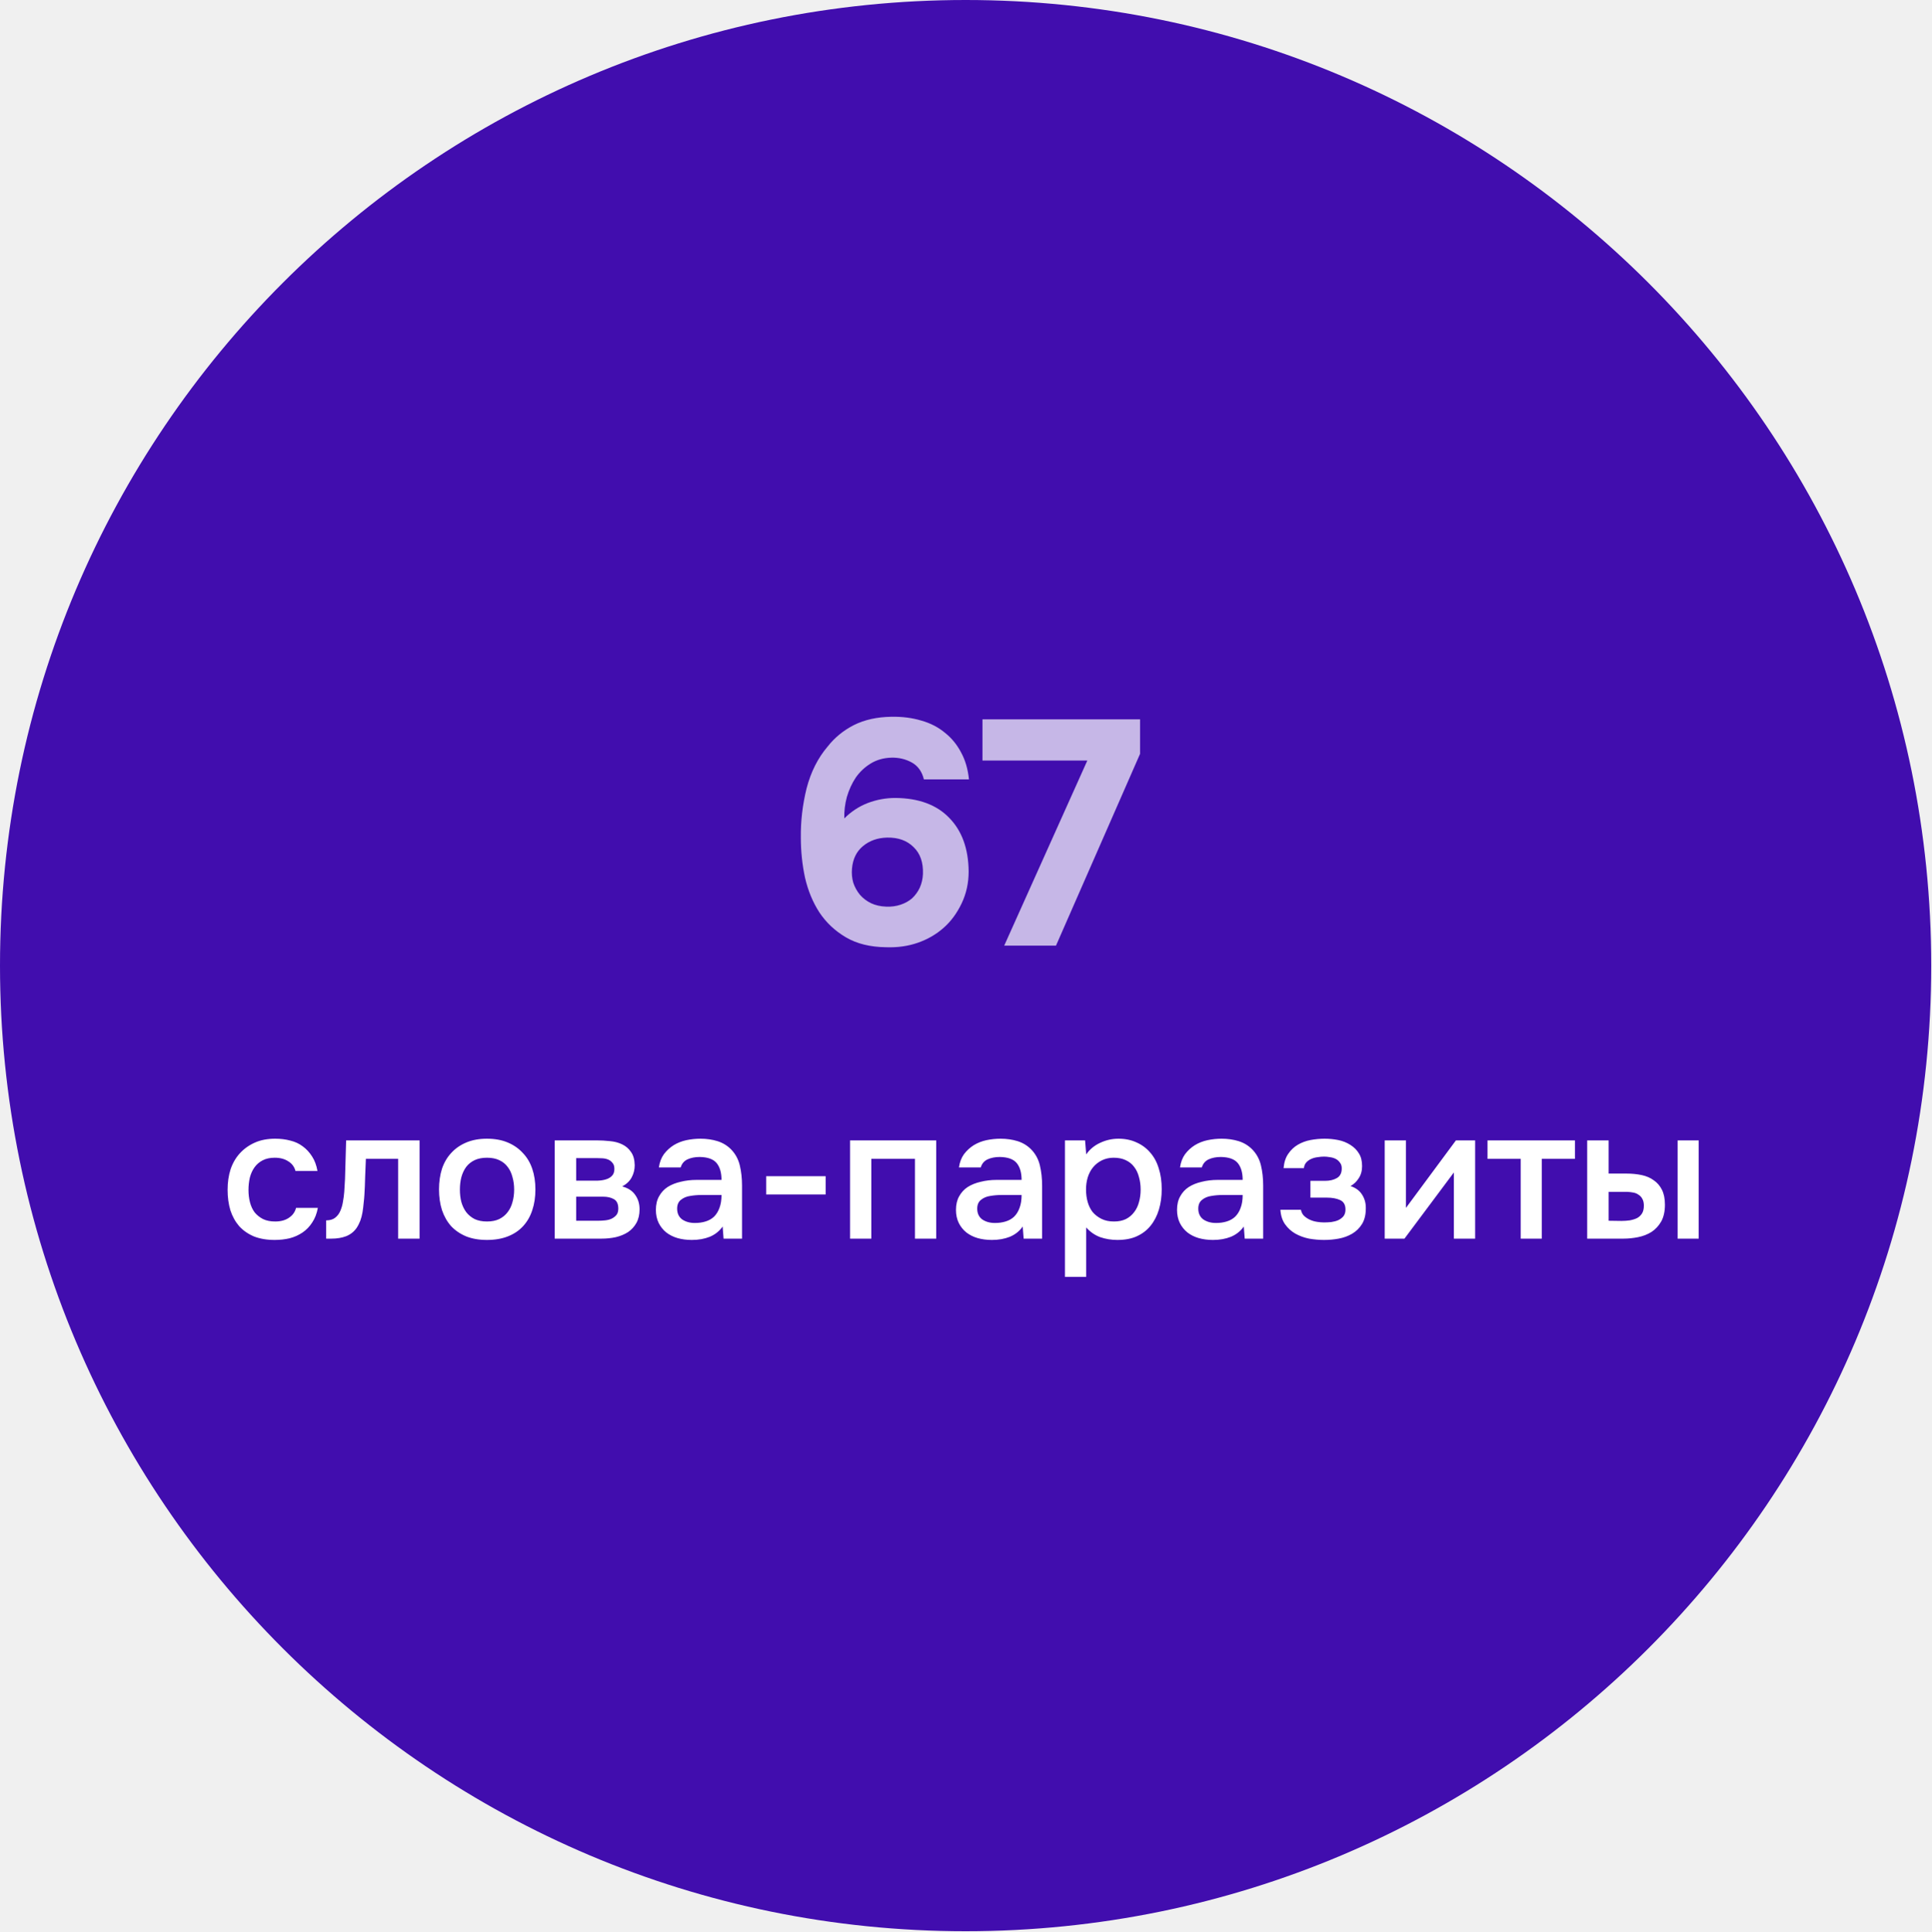
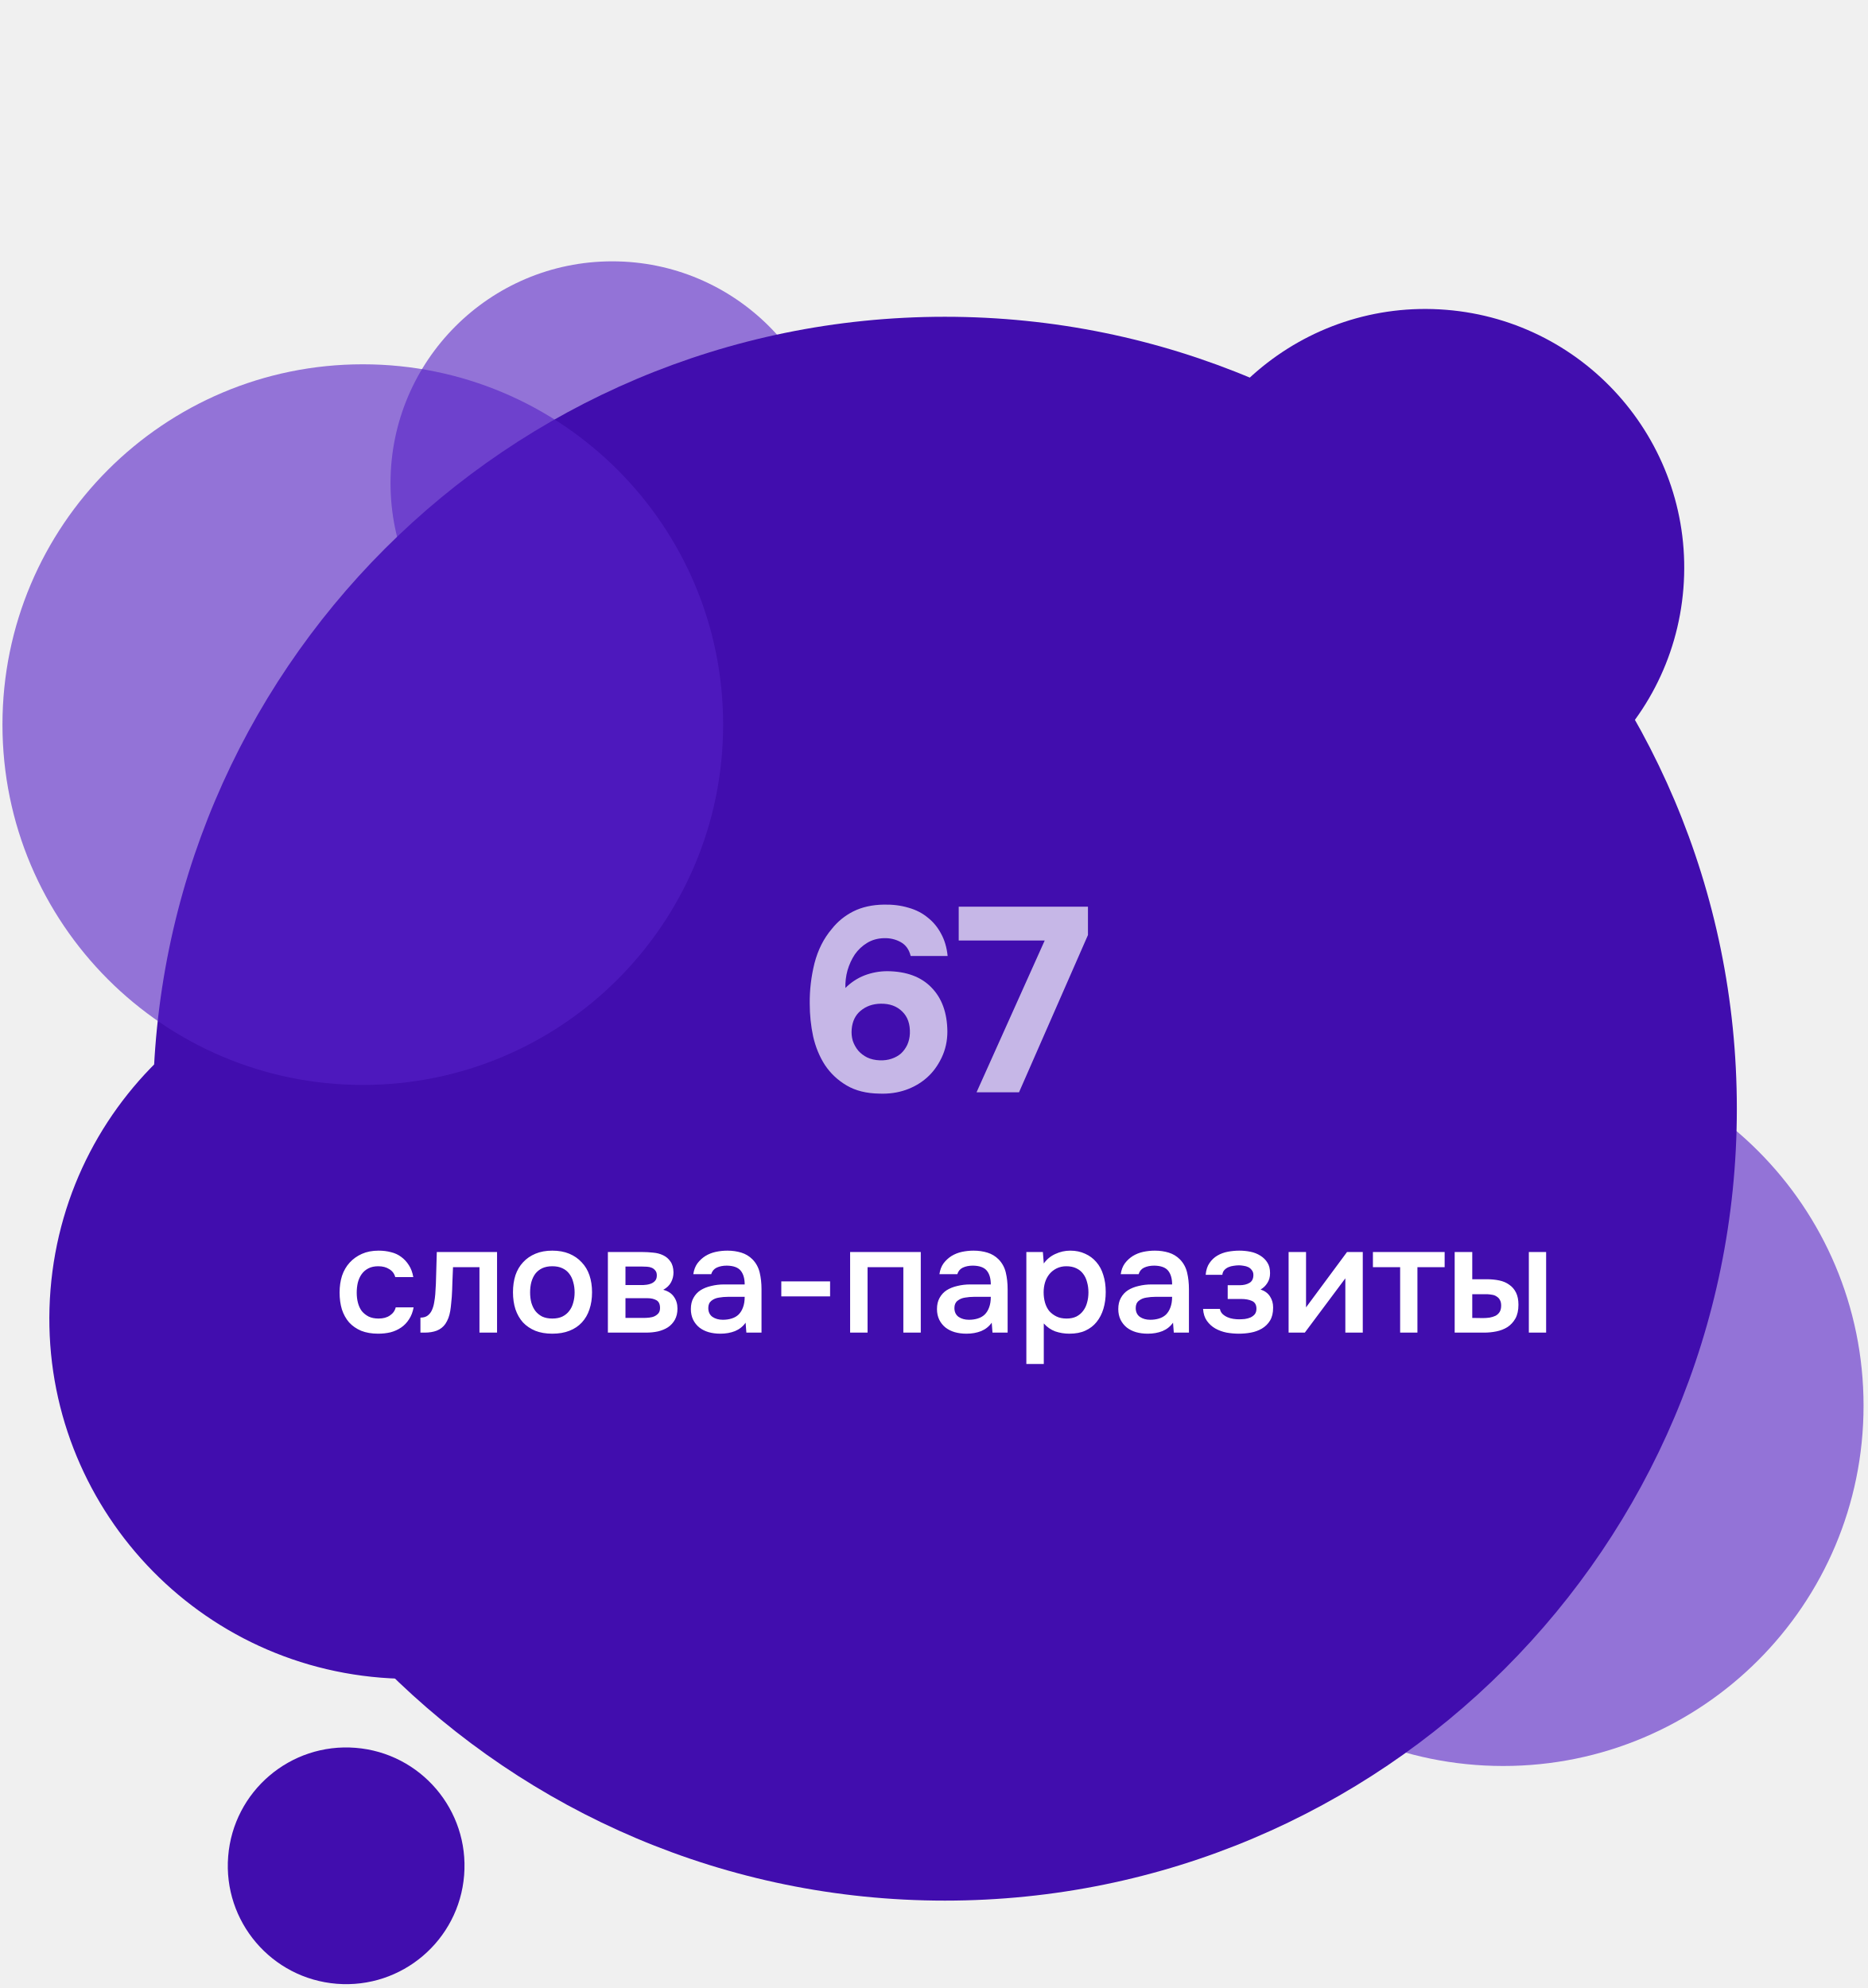
- <svg xmlns="http://www.w3.org/2000/svg" width="145" height="145" viewBox="0 0 145 145" fill="none">
-   <rect width="145" height="145" rx="72.5" fill="#410DAE" />
-   <path d="M69.368 58.52C69.224 57.928 68.92 57.504 68.456 57.248C67.992 56.992 67.48 56.872 66.92 56.888C66.344 56.904 65.832 57.048 65.384 57.32C64.936 57.592 64.56 57.944 64.256 58.376C63.968 58.808 63.744 59.296 63.584 59.84C63.44 60.368 63.376 60.904 63.392 61.448C63.904 60.936 64.488 60.552 65.144 60.296C65.816 60.04 66.512 59.912 67.232 59.912C68.976 59.928 70.32 60.424 71.264 61.4C72.224 62.376 72.712 63.72 72.728 65.432C72.728 66.296 72.552 67.096 72.2 67.832C71.848 68.568 71.4 69.176 70.856 69.656C70.296 70.152 69.648 70.528 68.912 70.784C68.176 71.04 67.376 71.152 66.512 71.12C65.328 71.104 64.328 70.856 63.512 70.376C62.696 69.896 62.032 69.272 61.52 68.504C61.024 67.736 60.664 66.864 60.44 65.888C60.232 64.912 60.128 63.912 60.128 62.888C60.112 61.656 60.256 60.424 60.56 59.192C60.88 57.96 61.408 56.912 62.144 56.048C62.672 55.376 63.328 54.84 64.112 54.44C64.912 54.04 65.848 53.832 66.92 53.816C67.736 53.8 68.488 53.896 69.176 54.104C69.864 54.296 70.464 54.608 70.976 55.04C71.456 55.424 71.848 55.904 72.152 56.48C72.472 57.056 72.672 57.736 72.752 58.52H69.368ZM66.536 68.072C66.92 68.088 67.28 68.04 67.616 67.928C67.952 67.816 68.24 67.656 68.48 67.448C68.72 67.224 68.912 66.96 69.056 66.656C69.2 66.336 69.28 65.992 69.296 65.624C69.328 64.76 69.096 64.088 68.6 63.608C68.104 63.112 67.44 62.872 66.608 62.888C65.888 62.904 65.28 63.12 64.784 63.536C64.304 63.936 64.032 64.496 63.968 65.216C63.936 65.584 63.968 65.936 64.064 66.272C64.176 66.608 64.344 66.912 64.568 67.184C64.792 67.44 65.064 67.648 65.384 67.808C65.72 67.968 66.104 68.056 66.536 68.072ZM75.398 71L81.638 57.104H73.766V54.008H85.598V56.6L79.286 71H75.398Z" fill="white" fill-opacity="0.7" />
-   <path d="M20.616 93.098C20.028 93.098 19.51 93.009 19.062 92.832C18.623 92.645 18.255 92.389 17.956 92.062C17.667 91.726 17.447 91.329 17.298 90.872C17.158 90.405 17.088 89.892 17.088 89.332C17.088 88.772 17.163 88.259 17.312 87.792C17.471 87.325 17.704 86.924 18.012 86.588C18.32 86.252 18.693 85.986 19.132 85.79C19.571 85.594 20.079 85.496 20.658 85.496C21.069 85.496 21.447 85.543 21.792 85.636C22.147 85.72 22.459 85.865 22.73 86.07C23.001 86.266 23.234 86.518 23.43 86.826C23.626 87.125 23.761 87.489 23.836 87.918H22.184C22.1 87.601 21.918 87.358 21.638 87.19C21.367 87.013 21.031 86.924 20.63 86.924C20.275 86.924 19.972 86.989 19.72 87.12C19.468 87.251 19.263 87.428 19.104 87.652C18.945 87.876 18.829 88.137 18.754 88.436C18.689 88.725 18.656 89.029 18.656 89.346C18.656 89.673 18.693 89.981 18.768 90.27C18.843 90.559 18.959 90.811 19.118 91.026C19.286 91.231 19.496 91.399 19.748 91.53C20 91.651 20.303 91.712 20.658 91.712C21.078 91.712 21.423 91.619 21.694 91.432C21.974 91.245 22.151 90.998 22.226 90.69H23.864C23.789 91.11 23.649 91.474 23.444 91.782C23.248 92.09 23.005 92.342 22.716 92.538C22.427 92.734 22.105 92.879 21.75 92.972C21.395 93.056 21.017 93.098 20.616 93.098ZM25.847 89.486C25.894 88.851 25.922 88.221 25.931 87.596C25.95 86.961 25.968 86.303 25.987 85.622H31.503V93H29.893V87.008H27.471C27.452 87.465 27.434 87.923 27.415 88.38C27.406 88.828 27.387 89.276 27.359 89.724C27.35 89.892 27.331 90.093 27.303 90.326C27.284 90.55 27.256 90.779 27.219 91.012C27.182 91.236 27.126 91.451 27.051 91.656C26.976 91.852 26.883 92.034 26.771 92.202C26.575 92.482 26.314 92.687 25.987 92.818C25.67 92.939 25.301 93 24.881 93H24.489V91.628C24.769 91.628 24.993 91.563 25.161 91.432C25.338 91.292 25.469 91.119 25.553 90.914C25.646 90.699 25.712 90.471 25.749 90.228C25.796 89.976 25.828 89.729 25.847 89.486ZM36.559 85.496C37.147 85.496 37.665 85.589 38.113 85.776C38.561 85.963 38.939 86.224 39.247 86.56C39.564 86.887 39.802 87.283 39.961 87.75C40.12 88.217 40.199 88.735 40.199 89.304C40.199 89.883 40.12 90.405 39.961 90.872C39.812 91.329 39.583 91.726 39.275 92.062C38.967 92.398 38.584 92.655 38.127 92.832C37.679 93.009 37.156 93.098 36.559 93.098C35.971 93.098 35.453 93.009 35.005 92.832C34.557 92.645 34.179 92.389 33.871 92.062C33.572 91.726 33.344 91.325 33.185 90.858C33.036 90.391 32.961 89.873 32.961 89.304C32.961 88.735 33.036 88.217 33.185 87.75C33.344 87.283 33.577 86.887 33.885 86.56C34.193 86.224 34.571 85.963 35.019 85.776C35.467 85.589 35.98 85.496 36.559 85.496ZM36.559 91.712C36.923 91.712 37.231 91.651 37.483 91.53C37.744 91.399 37.954 91.227 38.113 91.012C38.281 90.797 38.402 90.545 38.477 90.256C38.561 89.967 38.603 89.654 38.603 89.318C38.603 88.982 38.561 88.669 38.477 88.38C38.402 88.081 38.281 87.825 38.113 87.61C37.954 87.395 37.744 87.227 37.483 87.106C37.231 86.985 36.923 86.924 36.559 86.924C36.204 86.924 35.896 86.985 35.635 87.106C35.383 87.227 35.173 87.395 35.005 87.61C34.846 87.825 34.725 88.081 34.641 88.38C34.566 88.669 34.529 88.982 34.529 89.318C34.529 89.654 34.566 89.967 34.641 90.256C34.725 90.545 34.846 90.797 35.005 91.012C35.173 91.227 35.383 91.399 35.635 91.53C35.896 91.651 36.204 91.712 36.559 91.712ZM41.649 85.622H44.799C45.126 85.622 45.457 85.641 45.793 85.678C46.129 85.706 46.433 85.785 46.703 85.916C46.983 86.047 47.207 86.238 47.375 86.49C47.553 86.733 47.646 87.064 47.655 87.484C47.655 87.811 47.581 88.114 47.431 88.394C47.282 88.674 47.044 88.903 46.717 89.08C47.165 89.201 47.492 89.416 47.697 89.724C47.912 90.023 48.019 90.382 48.019 90.802C48.019 91.194 47.94 91.535 47.781 91.824C47.623 92.104 47.413 92.333 47.151 92.51C46.89 92.678 46.587 92.804 46.241 92.888C45.896 92.963 45.532 93 45.149 93H41.649V85.622ZM43.259 86.952V88.646H44.225C44.44 88.646 44.659 88.646 44.883 88.646C45.117 88.637 45.322 88.604 45.499 88.548C45.686 88.492 45.835 88.403 45.947 88.282C46.069 88.161 46.129 87.988 46.129 87.764C46.129 87.568 46.083 87.419 45.989 87.316C45.905 87.204 45.798 87.12 45.667 87.064C45.537 87.008 45.387 86.975 45.219 86.966C45.061 86.957 44.911 86.952 44.771 86.952H43.259ZM44.883 91.656C45.07 91.656 45.252 91.647 45.429 91.628C45.616 91.609 45.779 91.567 45.919 91.502C46.069 91.427 46.19 91.334 46.283 91.222C46.377 91.101 46.423 90.942 46.423 90.746C46.423 90.391 46.311 90.153 46.087 90.032C45.873 89.911 45.607 89.85 45.289 89.85H43.259V91.656H44.883ZM54.257 92.09C54.014 92.435 53.692 92.692 53.291 92.86C52.89 93.019 52.442 93.098 51.947 93.098C51.555 93.098 51.196 93.051 50.869 92.958C50.552 92.865 50.272 92.725 50.029 92.538C49.786 92.342 49.595 92.104 49.455 91.824C49.315 91.535 49.245 91.208 49.245 90.844C49.245 90.443 49.324 90.102 49.483 89.822C49.642 89.533 49.856 89.299 50.127 89.122C50.407 88.945 50.734 88.814 51.107 88.73C51.48 88.637 51.872 88.59 52.283 88.59H54.173C54.173 88.049 54.052 87.629 53.809 87.33C53.566 87.031 53.142 86.877 52.535 86.868C52.18 86.868 51.872 86.929 51.611 87.05C51.359 87.171 51.191 87.372 51.107 87.652H49.469C49.525 87.26 49.651 86.929 49.847 86.658C50.052 86.387 50.295 86.163 50.575 85.986C50.864 85.809 51.182 85.683 51.527 85.608C51.882 85.533 52.236 85.496 52.591 85.496C53.048 85.496 53.473 85.557 53.865 85.678C54.257 85.799 54.598 86.005 54.887 86.294C55.214 86.63 55.433 87.031 55.545 87.498C55.657 87.965 55.713 88.473 55.713 89.024V93H54.327L54.257 92.09ZM54.173 89.724H52.633C52.362 89.724 52.092 89.747 51.821 89.794C51.55 89.831 51.317 89.929 51.121 90.088C50.934 90.237 50.841 90.457 50.841 90.746C50.841 91.101 50.967 91.371 51.219 91.558C51.48 91.735 51.798 91.824 52.171 91.824C52.46 91.824 52.726 91.787 52.969 91.712C53.221 91.637 53.436 91.516 53.613 91.348C53.79 91.171 53.926 90.951 54.019 90.69C54.122 90.419 54.173 90.097 54.173 89.724ZM57.525 88.31H61.991V89.682H57.525V88.31ZM63.825 93V85.622H70.293V93H68.697V87.008H65.421V93H63.825ZM76.788 92.09C76.546 92.435 76.224 92.692 75.822 92.86C75.421 93.019 74.973 93.098 74.478 93.098C74.086 93.098 73.727 93.051 73.4 92.958C73.083 92.865 72.803 92.725 72.56 92.538C72.317 92.342 72.126 92.104 71.986 91.824C71.846 91.535 71.776 91.208 71.776 90.844C71.776 90.443 71.856 90.102 72.014 89.822C72.173 89.533 72.388 89.299 72.658 89.122C72.938 88.945 73.265 88.814 73.638 88.73C74.011 88.637 74.403 88.59 74.814 88.59H76.704C76.704 88.049 76.583 87.629 76.34 87.33C76.097 87.031 75.673 86.877 75.066 86.868C74.712 86.868 74.403 86.929 74.142 87.05C73.89 87.171 73.722 87.372 73.638 87.652H72C72.056 87.26 72.182 86.929 72.378 86.658C72.584 86.387 72.826 86.163 73.106 85.986C73.395 85.809 73.713 85.683 74.058 85.608C74.413 85.533 74.767 85.496 75.122 85.496C75.579 85.496 76.004 85.557 76.396 85.678C76.788 85.799 77.129 86.005 77.418 86.294C77.745 86.63 77.964 87.031 78.076 87.498C78.188 87.965 78.244 88.473 78.244 89.024V93H76.858L76.788 92.09ZM76.704 89.724H75.164C74.894 89.724 74.623 89.747 74.352 89.794C74.082 89.831 73.848 89.929 73.652 90.088C73.466 90.237 73.372 90.457 73.372 90.746C73.372 91.101 73.498 91.371 73.75 91.558C74.011 91.735 74.329 91.824 74.702 91.824C74.992 91.824 75.257 91.787 75.5 91.712C75.752 91.637 75.967 91.516 76.144 91.348C76.322 91.171 76.457 90.951 76.55 90.69C76.653 90.419 76.704 90.097 76.704 89.724ZM81.554 95.87H79.958V85.622H81.47L81.554 86.672C81.825 86.289 82.174 86 82.604 85.804C83.043 85.599 83.5 85.496 83.976 85.496C84.48 85.496 84.933 85.589 85.334 85.776C85.735 85.953 86.076 86.205 86.356 86.532C86.645 86.859 86.86 87.255 87 87.722C87.149 88.179 87.224 88.702 87.224 89.29C87.224 89.841 87.154 90.349 87.014 90.816C86.874 91.283 86.664 91.689 86.384 92.034C86.113 92.37 85.772 92.631 85.362 92.818C84.96 93.005 84.471 93.098 83.892 93.098C83.444 93.098 83.014 93.028 82.604 92.888C82.203 92.739 81.853 92.496 81.554 92.16V95.87ZM83.64 91.712C83.985 91.712 84.284 91.651 84.536 91.53C84.788 91.399 84.993 91.227 85.152 91.012C85.32 90.797 85.441 90.545 85.516 90.256C85.6 89.967 85.642 89.654 85.642 89.318C85.642 88.982 85.6 88.669 85.516 88.38C85.441 88.081 85.32 87.825 85.152 87.61C84.993 87.395 84.783 87.227 84.522 87.106C84.27 86.985 83.966 86.924 83.612 86.924C83.294 86.924 83.001 86.989 82.73 87.12C82.469 87.251 82.249 87.423 82.072 87.638C81.894 87.853 81.759 88.109 81.666 88.408C81.582 88.697 81.54 88.996 81.54 89.304C81.54 89.64 81.582 89.957 81.666 90.256C81.75 90.545 81.876 90.797 82.044 91.012C82.221 91.217 82.441 91.385 82.702 91.516C82.963 91.647 83.276 91.712 83.64 91.712ZM93.386 92.09C93.143 92.435 92.821 92.692 92.42 92.86C92.019 93.019 91.57 93.098 91.076 93.098C90.684 93.098 90.325 93.051 89.998 92.958C89.68 92.865 89.4 92.725 89.158 92.538C88.915 92.342 88.724 92.104 88.584 91.824C88.444 91.535 88.374 91.208 88.374 90.844C88.374 90.443 88.453 90.102 88.612 89.822C88.77 89.533 88.985 89.299 89.256 89.122C89.536 88.945 89.862 88.814 90.236 88.73C90.609 88.637 91.001 88.59 91.412 88.59H93.302C93.302 88.049 93.18 87.629 92.938 87.33C92.695 87.031 92.27 86.877 91.664 86.868C91.309 86.868 91.001 86.929 90.74 87.05C90.488 87.171 90.32 87.372 90.236 87.652H88.598C88.654 87.26 88.78 86.929 88.976 86.658C89.181 86.387 89.424 86.163 89.704 85.986C89.993 85.809 90.311 85.683 90.656 85.608C91.01 85.533 91.365 85.496 91.72 85.496C92.177 85.496 92.602 85.557 92.994 85.678C93.386 85.799 93.727 86.005 94.016 86.294C94.343 86.63 94.562 87.031 94.674 87.498C94.786 87.965 94.842 88.473 94.842 89.024V93H93.456L93.386 92.09ZM93.302 89.724H91.762C91.491 89.724 91.221 89.747 90.95 89.794C90.679 89.831 90.446 89.929 90.25 90.088C90.063 90.237 89.97 90.457 89.97 90.746C89.97 91.101 90.096 91.371 90.348 91.558C90.609 91.735 90.927 91.824 91.3 91.824C91.589 91.824 91.855 91.787 92.098 91.712C92.35 91.637 92.564 91.516 92.742 91.348C92.919 91.171 93.055 90.951 93.148 90.69C93.251 90.419 93.302 90.097 93.302 89.724ZM101.4 89.052C101.792 89.183 102.081 89.397 102.268 89.696C102.454 89.985 102.548 90.312 102.548 90.676C102.548 90.695 102.548 90.713 102.548 90.732C102.548 91.199 102.454 91.586 102.268 91.894C102.081 92.202 101.829 92.449 101.512 92.636C101.204 92.813 100.868 92.935 100.504 93C100.149 93.065 99.785 93.098 99.412 93.098C99.047 93.098 98.674 93.065 98.291 93C97.918 92.925 97.573 92.799 97.255 92.622C96.948 92.445 96.691 92.211 96.486 91.922C96.28 91.633 96.163 91.269 96.135 90.83H97.675C97.713 91.017 97.792 91.171 97.913 91.292C98.044 91.413 98.194 91.511 98.362 91.586C98.529 91.661 98.707 91.712 98.894 91.74C99.08 91.768 99.253 91.782 99.412 91.782C99.579 91.782 99.761 91.773 99.957 91.754C100.154 91.726 100.326 91.679 100.476 91.614C100.634 91.539 100.765 91.441 100.868 91.32C100.97 91.189 101.022 91.021 101.022 90.816C101.022 90.461 100.886 90.223 100.616 90.102C100.354 89.981 100.023 89.92 99.621 89.92H98.389V88.66H99.496C99.841 88.66 100.135 88.59 100.378 88.45C100.62 88.31 100.742 88.067 100.742 87.722C100.742 87.545 100.695 87.4 100.602 87.288C100.518 87.167 100.41 87.073 100.28 87.008C100.149 86.943 100.004 86.901 99.846 86.882C99.687 86.854 99.547 86.84 99.425 86.84C99.267 86.84 99.103 86.854 98.936 86.882C98.767 86.901 98.609 86.943 98.46 87.008C98.31 87.073 98.184 87.162 98.082 87.274C97.979 87.386 97.918 87.531 97.9 87.708H96.374C96.411 87.269 96.528 86.91 96.724 86.63C96.919 86.341 97.162 86.112 97.451 85.944C97.741 85.776 98.058 85.659 98.403 85.594C98.758 85.529 99.108 85.496 99.454 85.496C99.799 85.496 100.135 85.529 100.462 85.594C100.798 85.659 101.106 85.781 101.386 85.958C101.666 86.135 101.88 86.35 102.03 86.602C102.188 86.845 102.268 87.162 102.268 87.554C102.268 87.909 102.184 88.212 102.016 88.464C101.857 88.716 101.652 88.912 101.4 89.052ZM105.45 93H103.966V85.622H105.562V90.69L109.314 85.622H110.756V93H109.16V88.03C109.15 88.049 107.914 89.705 105.45 93ZM118.251 85.622V87.008H115.759V93H114.177V87.008H111.685V85.622H118.251ZM119.169 85.622H120.779V88.114H122.109C122.519 88.114 122.902 88.151 123.257 88.226C123.611 88.301 123.915 88.431 124.167 88.618C124.428 88.795 124.633 89.033 124.783 89.332C124.932 89.631 125.007 90.004 125.007 90.452C125.007 90.956 124.913 91.376 124.727 91.712C124.54 92.039 124.297 92.3 123.999 92.496C123.7 92.683 123.364 92.813 122.991 92.888C122.617 92.963 122.249 93 121.885 93H119.169V85.622ZM125.959 93V85.622H127.541V93H125.959ZM121.745 91.67C121.95 91.67 122.155 91.656 122.361 91.628C122.566 91.591 122.748 91.535 122.907 91.46C123.065 91.376 123.191 91.259 123.285 91.11C123.378 90.961 123.425 90.765 123.425 90.522C123.425 90.317 123.387 90.149 123.313 90.018C123.247 89.887 123.154 89.785 123.033 89.71C122.921 89.626 122.79 89.57 122.641 89.542C122.491 89.514 122.342 89.495 122.193 89.486H120.779V91.656L121.745 91.67Z" fill="white" />
+ <svg xmlns="http://www.w3.org/2000/svg" width="171" height="182" viewBox="0 0 171 182" fill="none">
+   <circle cx="37.506" cy="120.709" r="32.987" transform="rotate(-85.4295 37.5056 120.709)" fill="#410DAE" />
+   <circle cx="130.486" cy="51.984" r="23.698" transform="rotate(-85.4295 130.486 51.9845)" fill="#410DAE" />
+   <circle cx="31.689" cy="170.813" r="10.835" transform="rotate(-85.4295 31.6889 170.813)" fill="#410DAE" />
+   <circle cx="137.613" cy="128.688" r="32.987" fill="#5621C6" fill-opacity="0.6" />
+   <circle cx="56.05" cy="44.225" r="20.3" fill="#5621C6" fill-opacity="0.6" />
+   <rect x="14" y="29" width="145" height="145" rx="72.5" fill="#410DAE" />
+   <path d="M83.368 87.52C83.224 86.928 82.92 86.504 82.456 86.248C81.992 85.992 81.48 85.872 80.92 85.888C80.344 85.904 79.832 86.048 79.384 86.32C78.936 86.592 78.56 86.944 78.256 87.376C77.968 87.808 77.744 88.296 77.584 88.84C77.44 89.368 77.376 89.904 77.392 90.448C77.904 89.936 78.488 89.552 79.144 89.296C79.816 89.04 80.512 88.912 81.232 88.912C82.976 88.928 84.32 89.424 85.264 90.4C86.224 91.376 86.712 92.72 86.728 94.432C86.728 95.296 86.552 96.096 86.2 96.832C85.848 97.568 85.4 98.176 84.856 98.656C84.296 99.152 83.648 99.528 82.912 99.784C82.176 100.04 81.376 100.152 80.512 100.12C79.328 100.104 78.328 99.856 77.512 99.376C76.696 98.896 76.032 98.272 75.52 97.504C75.024 96.736 74.664 95.864 74.44 94.888C74.232 93.912 74.128 92.912 74.128 91.888C74.112 90.656 74.256 89.424 74.56 88.192C74.88 86.96 75.408 85.912 76.144 85.048C76.672 84.376 77.328 83.84 78.112 83.44C78.912 83.04 79.848 82.832 80.92 82.816C81.736 82.8 82.488 82.896 83.176 83.104C83.864 83.296 84.464 83.608 84.976 84.04C85.456 84.424 85.848 84.904 86.152 85.48C86.472 86.056 86.672 86.736 86.752 87.52H83.368ZM80.536 97.072C80.92 97.088 81.28 97.04 81.616 96.928C81.952 96.816 82.24 96.656 82.48 96.448C82.72 96.224 82.912 95.96 83.056 95.656C83.2 95.336 83.28 94.992 83.296 94.624C83.328 93.76 83.096 93.088 82.6 92.608C82.104 92.112 81.44 91.872 80.608 91.888C79.888 91.904 79.28 92.12 78.784 92.536C78.304 92.936 78.032 93.496 77.968 94.216C77.936 94.584 77.968 94.936 78.064 95.272C78.176 95.608 78.344 95.912 78.568 96.184C78.792 96.44 79.064 96.648 79.384 96.808C79.72 96.968 80.104 97.056 80.536 97.072ZM89.398 100L95.638 86.104H87.766V83.008H99.598V85.6L93.286 100H89.398Z" fill="white" fill-opacity="0.7" />
+   <path d="M34.616 122.098C34.028 122.098 33.51 122.009 33.062 121.832C32.623 121.645 32.255 121.389 31.956 121.062C31.667 120.726 31.447 120.329 31.298 119.872C31.158 119.405 31.088 118.892 31.088 118.332C31.088 117.772 31.163 117.259 31.312 116.792C31.471 116.325 31.704 115.924 32.012 115.588C32.32 115.252 32.693 114.986 33.132 114.79C33.571 114.594 34.079 114.496 34.658 114.496C35.069 114.496 35.447 114.543 35.792 114.636C36.147 114.72 36.459 114.865 36.73 115.07C37.001 115.266 37.234 115.518 37.43 115.826C37.626 116.125 37.761 116.489 37.836 116.918H36.184C36.1 116.601 35.918 116.358 35.638 116.19C35.367 116.013 35.031 115.924 34.63 115.924C34.275 115.924 33.972 115.989 33.72 116.12C33.468 116.251 33.263 116.428 33.104 116.652C32.945 116.876 32.829 117.137 32.754 117.436C32.689 117.725 32.656 118.029 32.656 118.346C32.656 118.673 32.693 118.981 32.768 119.27C32.843 119.559 32.959 119.811 33.118 120.026C33.286 120.231 33.496 120.399 33.748 120.53C34 120.651 34.303 120.712 34.658 120.712C35.078 120.712 35.423 120.619 35.694 120.432C35.974 120.245 36.151 119.998 36.226 119.69H37.864C37.789 120.11 37.649 120.474 37.444 120.782C37.248 121.09 37.005 121.342 36.716 121.538C36.427 121.734 36.105 121.879 35.75 121.972C35.395 122.056 35.017 122.098 34.616 122.098ZM39.847 118.486C39.894 117.851 39.922 117.221 39.931 116.596C39.95 115.961 39.968 115.303 39.987 114.622H45.503V122H43.893V116.008H41.471C41.452 116.465 41.434 116.923 41.415 117.38C41.406 117.828 41.387 118.276 41.359 118.724C41.35 118.892 41.331 119.093 41.303 119.326C41.284 119.55 41.256 119.779 41.219 120.012C41.182 120.236 41.126 120.451 41.051 120.656C40.976 120.852 40.883 121.034 40.771 121.202C40.575 121.482 40.314 121.687 39.987 121.818C39.67 121.939 39.301 122 38.881 122H38.489V120.628C38.769 120.628 38.993 120.563 39.161 120.432C39.338 120.292 39.469 120.119 39.553 119.914C39.646 119.699 39.712 119.471 39.749 119.228C39.796 118.976 39.828 118.729 39.847 118.486ZM50.559 114.496C51.147 114.496 51.665 114.589 52.113 114.776C52.561 114.963 52.939 115.224 53.247 115.56C53.564 115.887 53.802 116.283 53.961 116.75C54.12 117.217 54.199 117.735 54.199 118.304C54.199 118.883 54.12 119.405 53.961 119.872C53.812 120.329 53.583 120.726 53.275 121.062C52.967 121.398 52.584 121.655 52.127 121.832C51.679 122.009 51.156 122.098 50.559 122.098C49.971 122.098 49.453 122.009 49.005 121.832C48.557 121.645 48.179 121.389 47.871 121.062C47.572 120.726 47.344 120.325 47.185 119.858C47.036 119.391 46.961 118.873 46.961 118.304C46.961 117.735 47.036 117.217 47.185 116.75C47.344 116.283 47.577 115.887 47.885 115.56C48.193 115.224 48.571 114.963 49.019 114.776C49.467 114.589 49.98 114.496 50.559 114.496ZM50.559 120.712C50.923 120.712 51.231 120.651 51.483 120.53C51.744 120.399 51.954 120.227 52.113 120.012C52.281 119.797 52.402 119.545 52.477 119.256C52.561 118.967 52.603 118.654 52.603 118.318C52.603 117.982 52.561 117.669 52.477 117.38C52.402 117.081 52.281 116.825 52.113 116.61C51.954 116.395 51.744 116.227 51.483 116.106C51.231 115.985 50.923 115.924 50.559 115.924C50.204 115.924 49.896 115.985 49.635 116.106C49.383 116.227 49.173 116.395 49.005 116.61C48.846 116.825 48.725 117.081 48.641 117.38C48.566 117.669 48.529 117.982 48.529 118.318C48.529 118.654 48.566 118.967 48.641 119.256C48.725 119.545 48.846 119.797 49.005 120.012C49.173 120.227 49.383 120.399 49.635 120.53C49.896 120.651 50.204 120.712 50.559 120.712ZM55.649 114.622H58.799C59.126 114.622 59.457 114.641 59.793 114.678C60.129 114.706 60.433 114.785 60.703 114.916C60.983 115.047 61.207 115.238 61.375 115.49C61.553 115.733 61.646 116.064 61.655 116.484C61.655 116.811 61.581 117.114 61.431 117.394C61.282 117.674 61.044 117.903 60.717 118.08C61.165 118.201 61.492 118.416 61.697 118.724C61.912 119.023 62.019 119.382 62.019 119.802C62.019 120.194 61.94 120.535 61.781 120.824C61.623 121.104 61.413 121.333 61.151 121.51C60.89 121.678 60.587 121.804 60.241 121.888C59.896 121.963 59.532 122 59.149 122H55.649V114.622ZM57.259 115.952V117.646H58.225C58.44 117.646 58.659 117.646 58.883 117.646C59.117 117.637 59.322 117.604 59.499 117.548C59.686 117.492 59.835 117.403 59.947 117.282C60.069 117.161 60.129 116.988 60.129 116.764C60.129 116.568 60.083 116.419 59.989 116.316C59.905 116.204 59.798 116.12 59.667 116.064C59.537 116.008 59.387 115.975 59.219 115.966C59.061 115.957 58.911 115.952 58.771 115.952H57.259ZM58.883 120.656C59.07 120.656 59.252 120.647 59.429 120.628C59.616 120.609 59.779 120.567 59.919 120.502C60.069 120.427 60.19 120.334 60.283 120.222C60.377 120.101 60.423 119.942 60.423 119.746C60.423 119.391 60.311 119.153 60.087 119.032C59.873 118.911 59.607 118.85 59.289 118.85H57.259V120.656H58.883ZM68.257 121.09C68.014 121.435 67.692 121.692 67.291 121.86C66.89 122.019 66.442 122.098 65.947 122.098C65.555 122.098 65.196 122.051 64.869 121.958C64.552 121.865 64.272 121.725 64.029 121.538C63.786 121.342 63.595 121.104 63.455 120.824C63.315 120.535 63.245 120.208 63.245 119.844C63.245 119.443 63.324 119.102 63.483 118.822C63.642 118.533 63.856 118.299 64.127 118.122C64.407 117.945 64.734 117.814 65.107 117.73C65.48 117.637 65.872 117.59 66.283 117.59H68.173C68.173 117.049 68.052 116.629 67.809 116.33C67.566 116.031 67.142 115.877 66.535 115.868C66.18 115.868 65.872 115.929 65.611 116.05C65.359 116.171 65.191 116.372 65.107 116.652H63.469C63.525 116.26 63.651 115.929 63.847 115.658C64.052 115.387 64.295 115.163 64.575 114.986C64.864 114.809 65.182 114.683 65.527 114.608C65.882 114.533 66.236 114.496 66.591 114.496C67.048 114.496 67.473 114.557 67.865 114.678C68.257 114.799 68.598 115.005 68.887 115.294C69.214 115.63 69.433 116.031 69.545 116.498C69.657 116.965 69.713 117.473 69.713 118.024V122H68.327L68.257 121.09ZM68.173 118.724H66.633C66.362 118.724 66.092 118.747 65.821 118.794C65.55 118.831 65.317 118.929 65.121 119.088C64.934 119.237 64.841 119.457 64.841 119.746C64.841 120.101 64.967 120.371 65.219 120.558C65.48 120.735 65.798 120.824 66.171 120.824C66.46 120.824 66.726 120.787 66.969 120.712C67.221 120.637 67.436 120.516 67.613 120.348C67.79 120.171 67.926 119.951 68.019 119.69C68.122 119.419 68.173 119.097 68.173 118.724ZM71.525 117.31H75.991V118.682H71.525V117.31ZM77.825 122V114.622H84.293V122H82.697V116.008H79.421V122H77.825ZM90.788 121.09C90.546 121.435 90.224 121.692 89.822 121.86C89.421 122.019 88.973 122.098 88.478 122.098C88.086 122.098 87.727 122.051 87.4 121.958C87.083 121.865 86.803 121.725 86.56 121.538C86.317 121.342 86.126 121.104 85.986 120.824C85.846 120.535 85.776 120.208 85.776 119.844C85.776 119.443 85.856 119.102 86.014 118.822C86.173 118.533 86.388 118.299 86.658 118.122C86.938 117.945 87.265 117.814 87.638 117.73C88.011 117.637 88.403 117.59 88.814 117.59H90.704C90.704 117.049 90.583 116.629 90.34 116.33C90.097 116.031 89.673 115.877 89.066 115.868C88.712 115.868 88.403 115.929 88.142 116.05C87.89 116.171 87.722 116.372 87.638 116.652H86C86.056 116.26 86.182 115.929 86.378 115.658C86.584 115.387 86.826 115.163 87.106 114.986C87.395 114.809 87.713 114.683 88.058 114.608C88.413 114.533 88.767 114.496 89.122 114.496C89.579 114.496 90.004 114.557 90.396 114.678C90.788 114.799 91.129 115.005 91.418 115.294C91.745 115.63 91.964 116.031 92.076 116.498C92.188 116.965 92.244 117.473 92.244 118.024V122H90.858L90.788 121.09ZM90.704 118.724H89.164C88.894 118.724 88.623 118.747 88.352 118.794C88.082 118.831 87.848 118.929 87.652 119.088C87.466 119.237 87.372 119.457 87.372 119.746C87.372 120.101 87.498 120.371 87.75 120.558C88.011 120.735 88.329 120.824 88.702 120.824C88.992 120.824 89.257 120.787 89.5 120.712C89.752 120.637 89.967 120.516 90.144 120.348C90.322 120.171 90.457 119.951 90.55 119.69C90.653 119.419 90.704 119.097 90.704 118.724ZM95.554 124.87H93.958V114.622H95.47L95.554 115.672C95.825 115.289 96.174 115 96.604 114.804C97.043 114.599 97.5 114.496 97.976 114.496C98.48 114.496 98.933 114.589 99.334 114.776C99.735 114.953 100.076 115.205 100.356 115.532C100.645 115.859 100.86 116.255 101 116.722C101.149 117.179 101.224 117.702 101.224 118.29C101.224 118.841 101.154 119.349 101.014 119.816C100.874 120.283 100.664 120.689 100.384 121.034C100.113 121.37 99.772 121.631 99.362 121.818C98.96 122.005 98.471 122.098 97.892 122.098C97.444 122.098 97.014 122.028 96.604 121.888C96.203 121.739 95.853 121.496 95.554 121.16V124.87ZM97.64 120.712C97.985 120.712 98.284 120.651 98.536 120.53C98.788 120.399 98.993 120.227 99.152 120.012C99.32 119.797 99.441 119.545 99.516 119.256C99.6 118.967 99.642 118.654 99.642 118.318C99.642 117.982 99.6 117.669 99.516 117.38C99.441 117.081 99.32 116.825 99.152 116.61C98.993 116.395 98.783 116.227 98.522 116.106C98.27 115.985 97.966 115.924 97.612 115.924C97.294 115.924 97.001 115.989 96.73 116.12C96.469 116.251 96.249 116.423 96.072 116.638C95.894 116.853 95.759 117.109 95.666 117.408C95.582 117.697 95.54 117.996 95.54 118.304C95.54 118.64 95.582 118.957 95.666 119.256C95.75 119.545 95.876 119.797 96.044 120.012C96.221 120.217 96.441 120.385 96.702 120.516C96.963 120.647 97.276 120.712 97.64 120.712ZM107.386 121.09C107.143 121.435 106.821 121.692 106.42 121.86C106.018 122.019 105.57 122.098 105.076 122.098C104.684 122.098 104.324 122.051 103.998 121.958C103.68 121.865 103.4 121.725 103.158 121.538C102.915 121.342 102.724 121.104 102.584 120.824C102.444 120.535 102.374 120.208 102.374 119.844C102.374 119.443 102.453 119.102 102.612 118.822C102.77 118.533 102.985 118.299 103.256 118.122C103.536 117.945 103.862 117.814 104.236 117.73C104.609 117.637 105.001 117.59 105.412 117.59H107.302C107.302 117.049 107.18 116.629 106.938 116.33C106.695 116.031 106.27 115.877 105.664 115.868C105.309 115.868 105.001 115.929 104.74 116.05C104.488 116.171 104.32 116.372 104.236 116.652H102.598C102.654 116.26 102.78 115.929 102.976 115.658C103.181 115.387 103.424 115.163 103.704 114.986C103.993 114.809 104.31 114.683 104.656 114.608C105.01 114.533 105.365 114.496 105.72 114.496C106.177 114.496 106.602 114.557 106.994 114.678C107.386 114.799 107.726 115.005 108.016 115.294C108.342 115.63 108.562 116.031 108.674 116.498C108.786 116.965 108.842 117.473 108.842 118.024V122H107.456L107.386 121.09ZM107.302 118.724H105.762C105.491 118.724 105.22 118.747 104.95 118.794C104.679 118.831 104.446 118.929 104.25 119.088C104.063 119.237 103.97 119.457 103.97 119.746C103.97 120.101 104.096 120.371 104.348 120.558C104.609 120.735 104.926 120.824 105.3 120.824C105.589 120.824 105.855 120.787 106.098 120.712C106.35 120.637 106.564 120.516 106.742 120.348C106.919 120.171 107.054 119.951 107.148 119.69C107.25 119.419 107.302 119.097 107.302 118.724ZM115.4 118.052C115.792 118.183 116.081 118.397 116.268 118.696C116.454 118.985 116.548 119.312 116.548 119.676C116.548 119.695 116.548 119.713 116.548 119.732C116.548 120.199 116.454 120.586 116.268 120.894C116.081 121.202 115.829 121.449 115.512 121.636C115.204 121.813 114.868 121.935 114.504 122C114.149 122.065 113.785 122.098 113.412 122.098C113.048 122.098 112.674 122.065 112.292 122C111.918 121.925 111.573 121.799 111.256 121.622C110.948 121.445 110.691 121.211 110.486 120.922C110.28 120.633 110.164 120.269 110.136 119.83H111.676C111.713 120.017 111.792 120.171 111.914 120.292C112.044 120.413 112.194 120.511 112.362 120.586C112.53 120.661 112.707 120.712 112.894 120.74C113.08 120.768 113.253 120.782 113.412 120.782C113.58 120.782 113.762 120.773 113.958 120.754C114.154 120.726 114.326 120.679 114.476 120.614C114.634 120.539 114.765 120.441 114.868 120.32C114.97 120.189 115.022 120.021 115.022 119.816C115.022 119.461 114.886 119.223 114.616 119.102C114.354 118.981 114.023 118.92 113.622 118.92H112.39V117.66H113.496C113.841 117.66 114.135 117.59 114.378 117.45C114.62 117.31 114.742 117.067 114.742 116.722C114.742 116.545 114.695 116.4 114.602 116.288C114.518 116.167 114.41 116.073 114.28 116.008C114.149 115.943 114.004 115.901 113.846 115.882C113.687 115.854 113.547 115.84 113.426 115.84C113.267 115.84 113.104 115.854 112.936 115.882C112.768 115.901 112.609 115.943 112.46 116.008C112.31 116.073 112.184 116.162 112.082 116.274C111.979 116.386 111.918 116.531 111.9 116.708H110.374C110.411 116.269 110.528 115.91 110.724 115.63C110.92 115.341 111.162 115.112 111.452 114.944C111.741 114.776 112.058 114.659 112.404 114.594C112.758 114.529 113.108 114.496 113.454 114.496C113.799 114.496 114.135 114.529 114.462 114.594C114.798 114.659 115.106 114.781 115.386 114.958C115.666 115.135 115.88 115.35 116.03 115.602C116.188 115.845 116.268 116.162 116.268 116.554C116.268 116.909 116.184 117.212 116.016 117.464C115.857 117.716 115.652 117.912 115.4 118.052ZM119.45 122H117.966V114.622H119.562V119.69L123.314 114.622H124.756V122H123.16V117.03C123.15 117.049 121.914 118.705 119.45 122ZM132.251 114.622V116.008H129.759V122H128.177V116.008H125.685V114.622H132.251ZM133.169 114.622H134.779V117.114H136.109C136.519 117.114 136.902 117.151 137.257 117.226C137.611 117.301 137.915 117.431 138.167 117.618C138.428 117.795 138.633 118.033 138.783 118.332C138.932 118.631 139.007 119.004 139.007 119.452C139.007 119.956 138.913 120.376 138.727 120.712C138.54 121.039 138.297 121.3 137.999 121.496C137.7 121.683 137.364 121.813 136.991 121.888C136.617 121.963 136.249 122 135.885 122H133.169V114.622ZM139.959 122V114.622H141.541V122H139.959ZM135.745 120.67C135.95 120.67 136.155 120.656 136.361 120.628C136.566 120.591 136.748 120.535 136.907 120.46C137.065 120.376 137.191 120.259 137.285 120.11C137.378 119.961 137.425 119.765 137.425 119.522C137.425 119.317 137.387 119.149 137.313 119.018C137.247 118.887 137.154 118.785 137.033 118.71C136.921 118.626 136.79 118.57 136.641 118.542C136.491 118.514 136.342 118.495 136.193 118.486H134.779V120.656L135.745 120.67Z" fill="white" />
+   <circle cx="33.212" cy="66.338" r="32.987" fill="#5621C6" fill-opacity="0.6" />
</svg>
